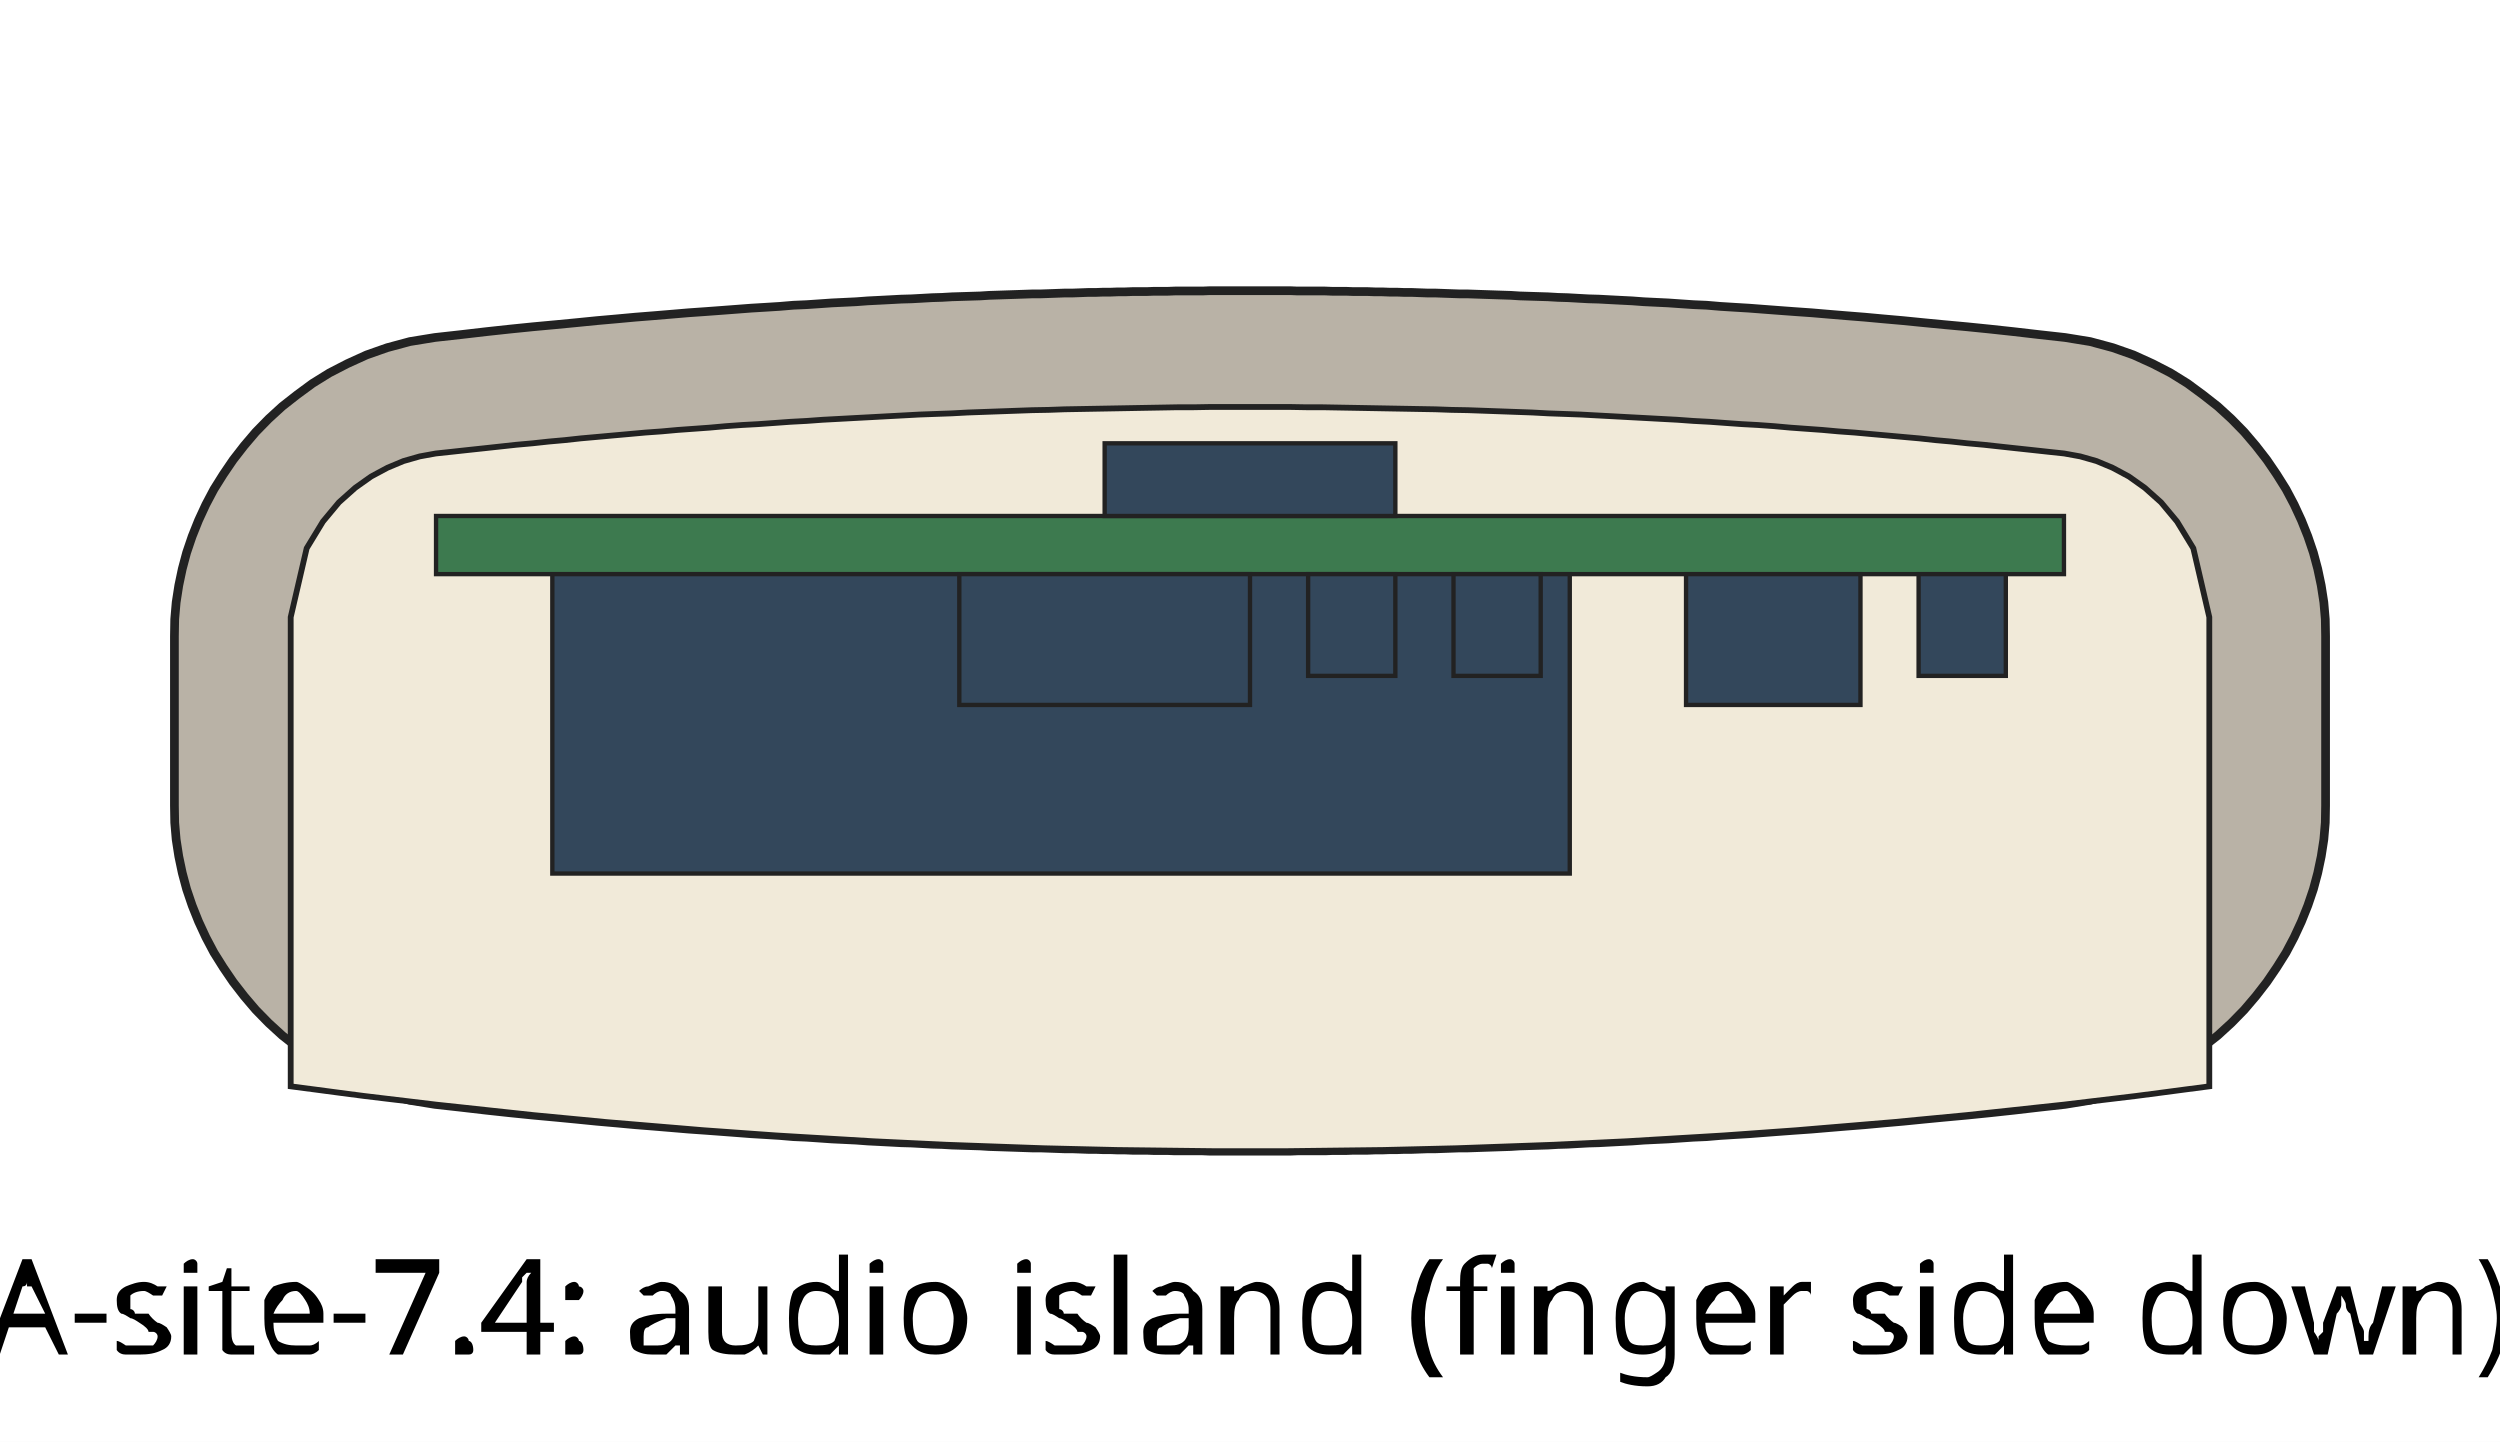
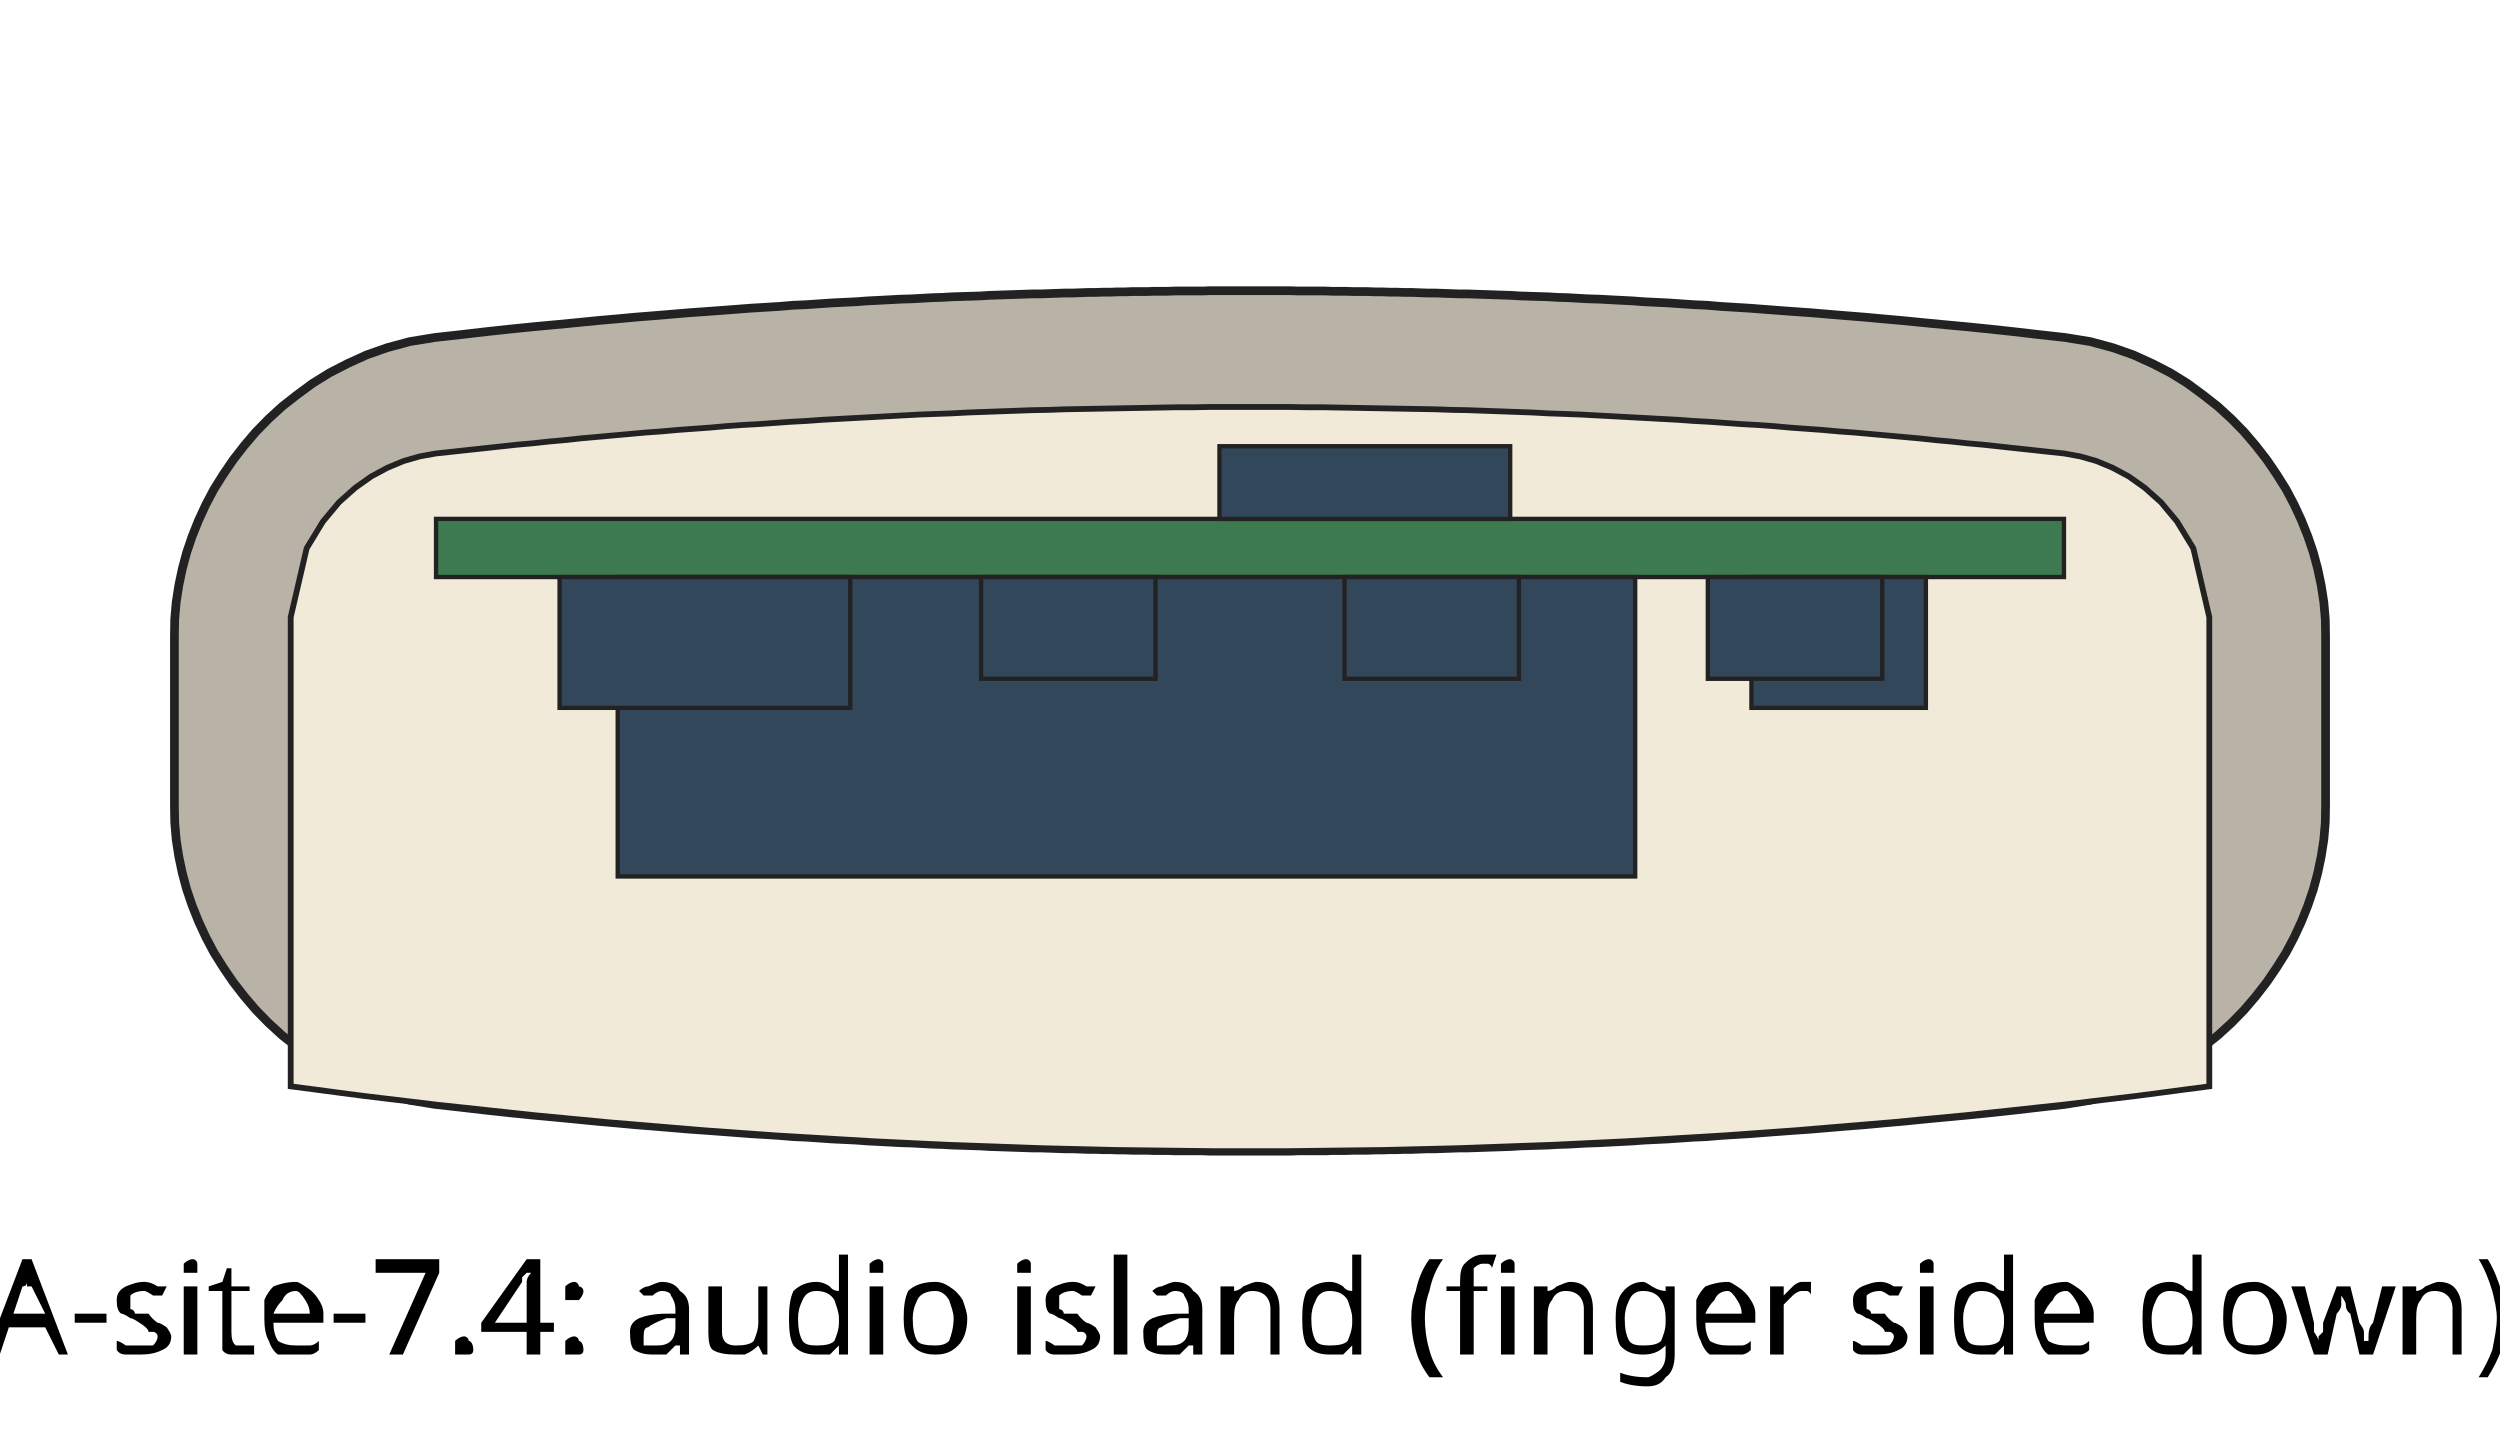
<svg xmlns="http://www.w3.org/2000/svg" viewBox="-4.30 -2.48 8.60 4.96" width="640" font-family="sans-serif">
  <rect x="-4.30" y="-2.48" width="8.60" height="4.96" fill="#fff" />
  <polygon points="0.000,-1.480 0.023,-1.480 0.047,-1.480 0.070,-1.480 0.093,-1.480 0.116,-1.480 0.140,-1.480 0.163,-1.479 0.187,-1.479 0.211,-1.479 0.234,-1.479 0.258,-1.479 0.282,-1.478 0.306,-1.478 0.330,-1.478 0.355,-1.477 0.379,-1.477 0.404,-1.477 0.429,-1.476 0.454,-1.476 0.479,-1.475 0.505,-1.475 0.531,-1.474 0.557,-1.474 0.583,-1.473 0.610,-1.472 0.637,-1.472 0.664,-1.471 0.692,-1.470 0.720,-1.469 0.748,-1.469 0.777,-1.468 0.806,-1.467 0.836,-1.466 0.866,-1.465 0.897,-1.464 0.928,-1.462 0.960,-1.461 0.992,-1.460 1.025,-1.459 1.059,-1.457 1.093,-1.456 1.128,-1.454 1.164,-1.452 1.200,-1.451 1.237,-1.449 1.275,-1.447 1.315,-1.445 1.355,-1.442 1.396,-1.440 1.438,-1.438 1.481,-1.435 1.525,-1.432 1.571,-1.430 1.618,-1.426 1.666,-1.423 1.716,-1.420 1.768,-1.416 1.821,-1.412 1.875,-1.408 1.932,-1.404 1.991,-1.399 2.051,-1.394 2.114,-1.389 2.179,-1.383 2.247,-1.377 2.317,-1.370 2.390,-1.363 2.466,-1.356 2.545,-1.348 2.628,-1.339 2.714,-1.329 2.804,-1.319 2.890,-1.305 2.968,-1.284 3.039,-1.259 3.105,-1.229 3.167,-1.197 3.225,-1.161 3.278,-1.122 3.329,-1.082 3.376,-1.039 3.420,-0.994 3.460,-0.947 3.498,-0.898 3.532,-0.848 3.564,-0.797 3.592,-0.744 3.617,-0.690 3.639,-0.635 3.658,-0.579 3.673,-0.523 3.685,-0.466 3.694,-0.408 3.699,-0.350 3.700,-0.291 3.700,-0.233 3.700,-0.174 3.700,-0.116 3.700,-0.058 3.700,-0.000 3.700,0.058 3.700,0.116 3.700,0.174 3.700,0.233 3.700,0.291 3.699,0.350 3.694,0.408 3.685,0.466 3.673,0.523 3.658,0.579 3.639,0.635 3.617,0.690 3.592,0.744 3.564,0.797 3.532,0.848 3.498,0.898 3.460,0.947 3.420,0.994 3.376,1.039 3.329,1.082 3.278,1.122 3.225,1.161 3.167,1.197 3.105,1.229 3.039,1.259 2.968,1.284 2.890,1.305 2.804,1.319 2.714,1.329 2.628,1.339 2.545,1.348 2.466,1.356 2.390,1.363 2.317,1.370 2.247,1.377 2.179,1.383 2.114,1.389 2.051,1.394 1.991,1.399 1.932,1.404 1.875,1.408 1.821,1.412 1.768,1.416 1.716,1.420 1.666,1.423 1.618,1.426 1.571,1.430 1.525,1.432 1.481,1.435 1.438,1.438 1.396,1.440 1.355,1.442 1.315,1.445 1.275,1.447 1.237,1.449 1.200,1.451 1.164,1.452 1.128,1.454 1.093,1.456 1.059,1.457 1.025,1.459 0.992,1.460 0.960,1.461 0.928,1.462 0.897,1.464 0.866,1.465 0.836,1.466 0.806,1.467 0.777,1.468 0.748,1.469 0.720,1.469 0.692,1.470 0.664,1.471 0.637,1.472 0.610,1.472 0.583,1.473 0.557,1.474 0.531,1.474 0.505,1.475 0.479,1.475 0.454,1.476 0.429,1.476 0.404,1.477 0.379,1.477 0.355,1.477 0.330,1.478 0.306,1.478 0.282,1.478 0.258,1.479 0.234,1.479 0.211,1.479 0.187,1.479 0.163,1.479 0.140,1.480 0.116,1.480 0.093,1.480 0.070,1.480 0.047,1.480 0.023,1.480 0.000,1.480 -0.023,1.480 -0.047,1.480 -0.070,1.480 -0.093,1.480 -0.116,1.480 -0.140,1.480 -0.163,1.479 -0.187,1.479 -0.211,1.479 -0.234,1.479 -0.258,1.479 -0.282,1.478 -0.306,1.478 -0.330,1.478 -0.355,1.477 -0.379,1.477 -0.404,1.477 -0.429,1.476 -0.454,1.476 -0.479,1.475 -0.505,1.475 -0.531,1.474 -0.557,1.474 -0.583,1.473 -0.610,1.472 -0.637,1.472 -0.664,1.471 -0.692,1.470 -0.720,1.469 -0.748,1.469 -0.777,1.468 -0.806,1.467 -0.836,1.466 -0.866,1.465 -0.897,1.464 -0.928,1.462 -0.960,1.461 -0.992,1.460 -1.025,1.459 -1.059,1.457 -1.093,1.456 -1.128,1.454 -1.164,1.452 -1.200,1.451 -1.237,1.449 -1.275,1.447 -1.315,1.445 -1.355,1.442 -1.396,1.440 -1.438,1.438 -1.481,1.435 -1.525,1.432 -1.571,1.430 -1.618,1.426 -1.666,1.423 -1.716,1.420 -1.768,1.416 -1.821,1.412 -1.875,1.408 -1.932,1.404 -1.991,1.399 -2.051,1.394 -2.114,1.389 -2.179,1.383 -2.247,1.377 -2.317,1.370 -2.390,1.363 -2.466,1.356 -2.545,1.348 -2.628,1.339 -2.714,1.329 -2.804,1.319 -2.890,1.305 -2.968,1.284 -3.039,1.259 -3.105,1.229 -3.167,1.197 -3.225,1.161 -3.278,1.122 -3.329,1.082 -3.376,1.039 -3.420,0.994 -3.460,0.947 -3.498,0.898 -3.532,0.848 -3.564,0.797 -3.592,0.744 -3.617,0.690 -3.639,0.635 -3.658,0.579 -3.673,0.523 -3.685,0.466 -3.694,0.408 -3.699,0.350 -3.700,0.291 -3.700,0.233 -3.700,0.174 -3.700,0.116 -3.700,0.058 -3.700,0.000 -3.700,-0.058 -3.700,-0.116 -3.700,-0.174 -3.700,-0.233 -3.700,-0.291 -3.699,-0.350 -3.694,-0.408 -3.685,-0.466 -3.673,-0.523 -3.658,-0.579 -3.639,-0.635 -3.617,-0.690 -3.592,-0.744 -3.564,-0.797 -3.532,-0.848 -3.498,-0.898 -3.460,-0.947 -3.420,-0.994 -3.376,-1.039 -3.329,-1.082 -3.278,-1.122 -3.225,-1.161 -3.167,-1.197 -3.105,-1.229 -3.039,-1.259 -2.968,-1.284 -2.890,-1.305 -2.804,-1.319 -2.714,-1.329 -2.628,-1.339 -2.545,-1.348 -2.466,-1.356 -2.390,-1.363 -2.317,-1.370 -2.247,-1.377 -2.179,-1.383 -2.114,-1.389 -2.051,-1.394 -1.991,-1.399 -1.932,-1.404 -1.875,-1.408 -1.821,-1.412 -1.768,-1.416 -1.716,-1.420 -1.666,-1.423 -1.618,-1.426 -1.571,-1.430 -1.525,-1.432 -1.481,-1.435 -1.438,-1.438 -1.396,-1.440 -1.355,-1.442 -1.315,-1.445 -1.275,-1.447 -1.237,-1.449 -1.200,-1.451 -1.164,-1.452 -1.128,-1.454 -1.093,-1.456 -1.059,-1.457 -1.025,-1.459 -0.992,-1.460 -0.960,-1.461 -0.928,-1.462 -0.897,-1.464 -0.866,-1.465 -0.836,-1.466 -0.806,-1.467 -0.777,-1.468 -0.748,-1.469 -0.720,-1.469 -0.692,-1.470 -0.664,-1.471 -0.637,-1.472 -0.610,-1.472 -0.583,-1.473 -0.557,-1.474 -0.531,-1.474 -0.505,-1.475 -0.479,-1.475 -0.454,-1.476 -0.429,-1.476 -0.404,-1.477 -0.379,-1.477 -0.355,-1.477 -0.330,-1.478 -0.306,-1.478 -0.282,-1.478 -0.258,-1.479 -0.234,-1.479 -0.211,-1.479 -0.187,-1.479 -0.163,-1.479 -0.140,-1.480 -0.116,-1.480 -0.093,-1.480 -0.070,-1.480 -0.047,-1.480 -0.023,-1.480" fill="#b9b2a6" stroke="#222" stroke-width="0.03" />
  <polygon points="-3.300,-0.357 -3.245,-0.594 -3.189,-0.686 -3.134,-0.752 -3.078,-0.802 -3.023,-0.841 -2.967,-0.871 -2.912,-0.894 -2.856,-0.910 -2.801,-0.920 -2.745,-0.926 -2.690,-0.932 -2.634,-0.938 -2.579,-0.944 -2.524,-0.950 -2.468,-0.955 -2.413,-0.961 -2.357,-0.966 -2.302,-0.972 -2.246,-0.977 -2.191,-0.982 -2.135,-0.987 -2.080,-0.992 -2.024,-0.996 -1.969,-1.001 -1.913,-1.005 -1.858,-1.009 -1.803,-1.014 -1.747,-1.018 -1.692,-1.021 -1.636,-1.025 -1.581,-1.029 -1.525,-1.032 -1.470,-1.036 -1.414,-1.039 -1.359,-1.042 -1.303,-1.045 -1.248,-1.048 -1.192,-1.051 -1.137,-1.054 -1.082,-1.056 -1.026,-1.058 -0.971,-1.061 -0.915,-1.063 -0.860,-1.065 -0.804,-1.067 -0.749,-1.069 -0.693,-1.070 -0.638,-1.072 -0.582,-1.073 -0.527,-1.074 -0.471,-1.075 -0.416,-1.076 -0.361,-1.077 -0.305,-1.078 -0.250,-1.079 -0.194,-1.079 -0.139,-1.080 -0.083,-1.080 -0.028,-1.080 0.028,-1.080 0.083,-1.080 0.139,-1.080 0.194,-1.079 0.250,-1.079 0.305,-1.078 0.361,-1.077 0.416,-1.076 0.471,-1.075 0.527,-1.074 0.582,-1.073 0.638,-1.072 0.693,-1.070 0.749,-1.069 0.804,-1.067 0.860,-1.065 0.915,-1.063 0.971,-1.061 1.026,-1.058 1.082,-1.056 1.137,-1.054 1.192,-1.051 1.248,-1.048 1.303,-1.045 1.359,-1.042 1.414,-1.039 1.470,-1.036 1.525,-1.032 1.581,-1.029 1.636,-1.025 1.692,-1.021 1.747,-1.018 1.803,-1.014 1.858,-1.009 1.913,-1.005 1.969,-1.001 2.024,-0.996 2.080,-0.992 2.135,-0.987 2.191,-0.982 2.246,-0.977 2.302,-0.972 2.357,-0.966 2.413,-0.961 2.468,-0.955 2.524,-0.950 2.579,-0.944 2.634,-0.938 2.690,-0.932 2.745,-0.926 2.801,-0.920 2.856,-0.910 2.912,-0.894 2.967,-0.871 3.023,-0.841 3.078,-0.802 3.134,-0.752 3.189,-0.686 3.245,-0.594 3.300,-0.357 3.300,1.257 3.216,1.268 3.133,1.279 3.049,1.290 2.966,1.300 2.882,1.310 2.799,1.320 2.715,1.329 2.632,1.338 2.548,1.347 2.465,1.356 2.381,1.364 2.297,1.372 2.214,1.380 2.130,1.387 2.047,1.394 1.963,1.401 1.880,1.408 1.796,1.414 1.713,1.420 1.629,1.426 1.546,1.431 1.462,1.436 1.378,1.441 1.295,1.446 1.211,1.450 1.128,1.454 1.044,1.458 0.961,1.461 0.877,1.464 0.794,1.467 0.710,1.470 0.627,1.472 0.543,1.474 0.459,1.476 0.376,1.477 0.292,1.478 0.209,1.479 0.125,1.480 0.042,1.480 -0.042,1.480 -0.125,1.480 -0.209,1.479 -0.292,1.478 -0.376,1.477 -0.459,1.476 -0.543,1.474 -0.627,1.472 -0.710,1.470 -0.794,1.467 -0.877,1.464 -0.961,1.461 -1.044,1.458 -1.128,1.454 -1.211,1.450 -1.295,1.446 -1.378,1.441 -1.462,1.436 -1.546,1.431 -1.629,1.426 -1.713,1.420 -1.796,1.414 -1.880,1.408 -1.963,1.401 -2.047,1.394 -2.130,1.387 -2.214,1.380 -2.297,1.372 -2.381,1.364 -2.465,1.356 -2.548,1.347 -2.632,1.338 -2.715,1.329 -2.799,1.320 -2.882,1.310 -2.966,1.300 -3.049,1.290 -3.133,1.279 -3.216,1.268 -3.300,1.257" fill="#f1ead9" stroke="#222" stroke-width="0.02" />
-   <polygon points="-2.800,-0.505 -2.800,-0.705 2.800,-0.705 2.800,-0.505" fill="#3d7a4f" stroke="#222" stroke-width="0.015" />
-   <polygon points="-2.400,0.525 -2.400,-0.505 1.100,-0.505 1.100,0.525" fill="#33475b" stroke="#222" stroke-width="0.015" />
-   <polygon points="1.500,-0.055 1.500,-0.505 2.100,-0.505 2.100,-0.055" fill="#33475b" stroke="#222" stroke-width="0.015" />
-   <polygon points="2.300,-0.155 2.300,-0.505 2.600,-0.505 2.600,-0.155" fill="#33475b" stroke="#222" stroke-width="0.015" />
-   <polygon points="-1.000,-0.055 -1.000,-0.505 0.000,-0.505 0.000,-0.055" fill="#33475b" stroke="#222" stroke-width="0.015" />
-   <polygon points="0.200,-0.155 0.200,-0.505 0.500,-0.505 0.500,-0.155" fill="#33475b" stroke="#222" stroke-width="0.015" />
-   <polygon points="0.700,-0.155 0.700,-0.505 1.000,-0.505 1.000,-0.155" fill="#33475b" stroke="#222" stroke-width="0.015" />
-   <polygon points="-0.500,-0.705 -0.500,-0.955 0.500,-0.955 0.500,-0.705" fill="#33475b" stroke="#222" stroke-width="0.015" />
+   <polygon points="-2.800,-0.495 -2.800,-0.695 2.800,-0.695 2.800,-0.495" fill="#3d7a4f" stroke="#222" stroke-width="0.015" />
+   <polygon points="-2.175,0.535 -2.175,-0.495 1.325,-0.495 1.325,0.535" fill="#33475b" stroke="#222" stroke-width="0.015" />
+   <polygon points="1.725,-0.045 1.725,-0.495 2.325,-0.495 2.325,-0.045" fill="#33475b" stroke="#222" stroke-width="0.015" />
+   <polygon points="-2.375,-0.045 -2.375,-0.495 -1.375,-0.495 -1.375,-0.045" fill="#33475b" stroke="#222" stroke-width="0.015" />
+   <polygon points="-0.925,-0.145 -0.925,-0.495 -0.325,-0.495 -0.325,-0.145" fill="#33475b" stroke="#222" stroke-width="0.015" />
+   <polygon points="0.325,-0.145 0.325,-0.495 0.925,-0.495 0.925,-0.145" fill="#33475b" stroke="#222" stroke-width="0.015" />
+   <polygon points="1.575,-0.145 1.575,-0.495 2.175,-0.495 2.175,-0.145" fill="#33475b" stroke="#222" stroke-width="0.015" />
+   <polygon points="-0.105,-0.695 -0.105,-0.945 0.895,-0.945 0.895,-0.695" fill="#33475b" stroke="#222" stroke-width="0.015" />
  <text x="0" y="2.18" font-size="0.45" text-anchor="middle">A-site-7.4: audio island (finger side down)</text>
</svg>
